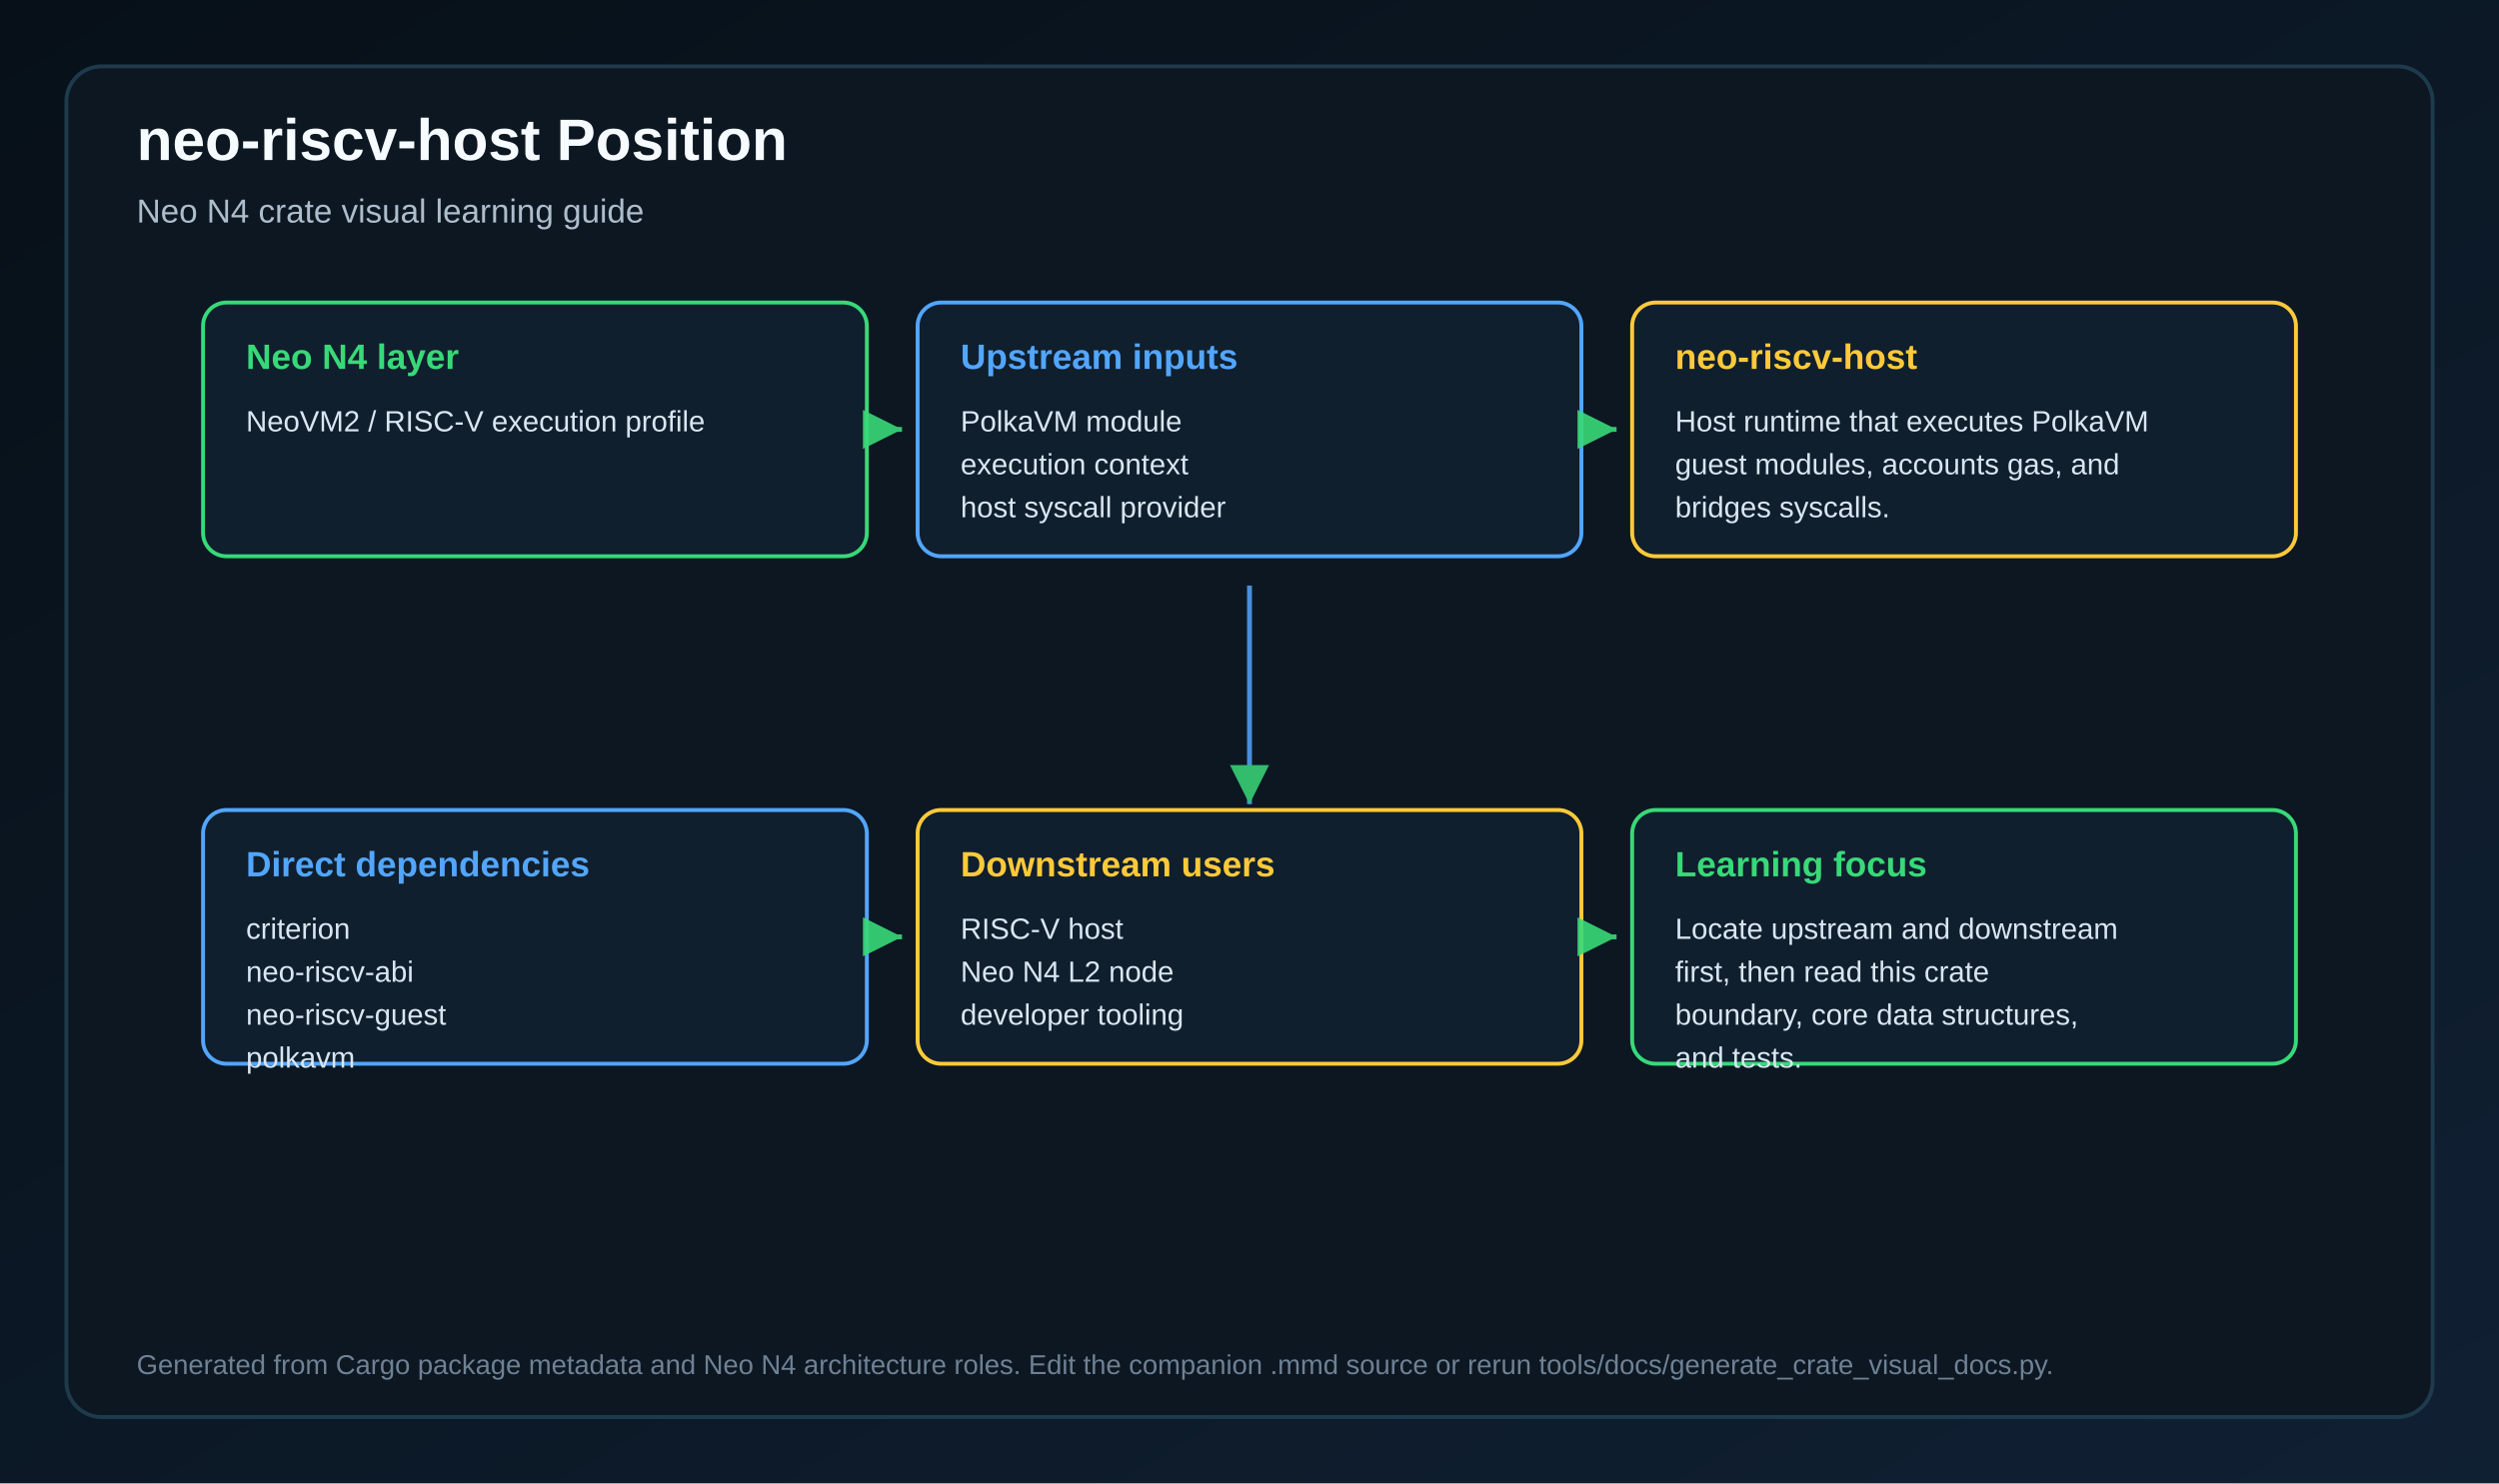
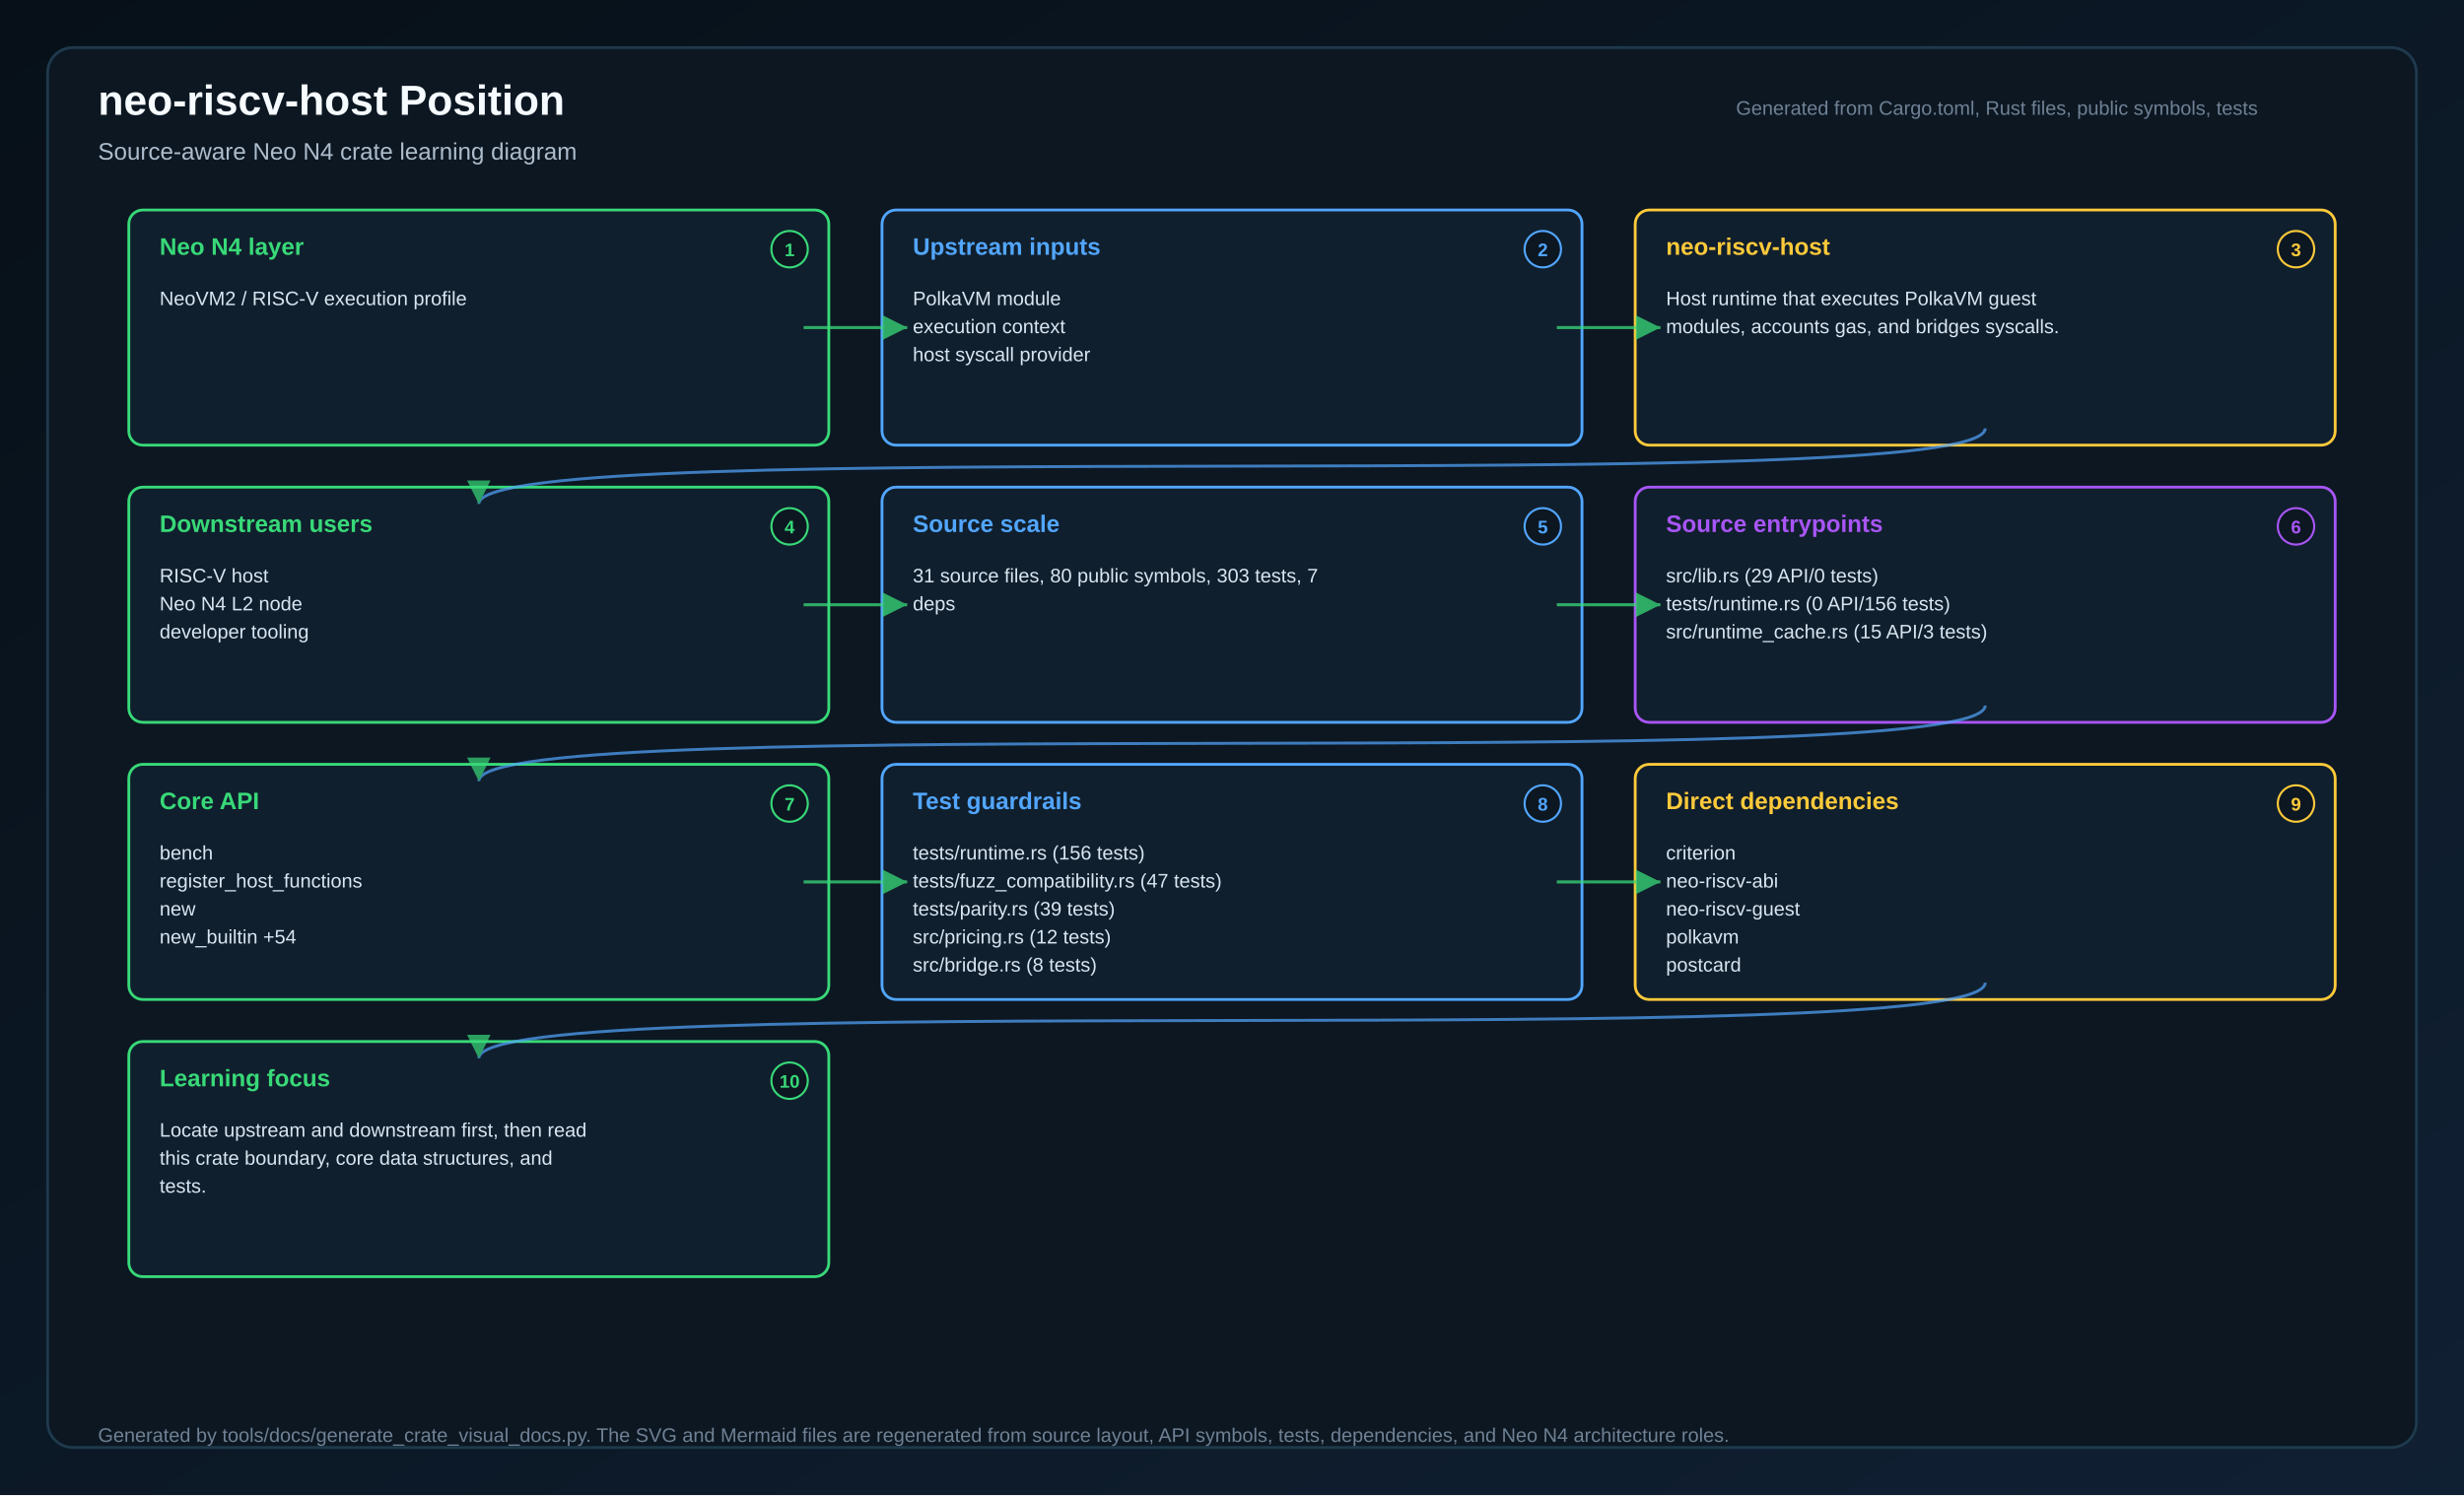
- <svg xmlns="http://www.w3.org/2000/svg" width="1280" height="760" viewBox="0 0 1280 760" role="img" aria-label="neo-riscv-host Position">
+ <svg xmlns="http://www.w3.org/2000/svg" width="1760" height="1068" viewBox="0 0 1760 1068" role="img" aria-label="neo-riscv-host Position">
  <defs>
    <linearGradient id="bg" x1="0" x2="1" y1="0" y2="1">
      <stop offset="0" stop-color="#071018" />
      <stop offset="1" stop-color="#102033" />
    </linearGradient>
    <marker id="arrow" markerWidth="12" markerHeight="12" refX="10" refY="6" orient="auto">
      <path d="M2,2 L10,6 L2,10 Z" fill="#38d978" />
    </marker>
  </defs>
-   <rect x="0" y="0" width="1280" height="760" fill="url(#bg)" />
-   <rect x="34" y="34" width="1212" height="692" rx="18" fill="#0c1722" stroke="#1e3a4d" stroke-width="2" />
+   <rect x="0" y="0" width="1760" height="1068" fill="url(#bg)" />
+   <rect x="34" y="34" width="1692" height="1000" rx="18" fill="#0c1722" stroke="#1e3a4d" stroke-width="2" />
  <text x="70" y="82" fill="#f6fbff" font-size="30" font-family="Segoe UI, Arial, sans-serif" font-weight="700">neo-riscv-host Position</text>
-   <text x="70" y="114" fill="#aebdcc" font-size="17" font-family="Segoe UI, Arial, sans-serif">Neo N4 crate visual learning guide</text>
-   <rect x="104" y="155" width="340" height="130" rx="12" fill="#101f2d" stroke="#38d978" stroke-width="2" />
-   <text x="126" y="189" fill="#38d978" font-size="18" font-family="Segoe UI, Arial, sans-serif" font-weight="700">Neo N4 layer</text>
-   <text x="126" y="221" fill="#d9e6f2" font-size="15" font-family="Segoe UI, Arial, sans-serif">NeoVM2 / RISC-V execution profile</text>
-   <rect x="470" y="155" width="340" height="130" rx="12" fill="#101f2d" stroke="#52a6ff" stroke-width="2" />
-   <text x="492" y="189" fill="#52a6ff" font-size="18" font-family="Segoe UI, Arial, sans-serif" font-weight="700">Upstream inputs</text>
-   <text x="492" y="221" fill="#d9e6f2" font-size="15" font-family="Segoe UI, Arial, sans-serif">PolkaVM module</text>
-   <text x="492" y="243" fill="#d9e6f2" font-size="15" font-family="Segoe UI, Arial, sans-serif">execution context</text>
-   <text x="492" y="265" fill="#d9e6f2" font-size="15" font-family="Segoe UI, Arial, sans-serif">host syscall provider</text>
-   <line x1="452" y1="220" x2="462" y2="220" stroke="#38d978" stroke-width="2.5" marker-end="url(#arrow)" opacity="0.9" />
-   <rect x="836" y="155" width="340" height="130" rx="12" fill="#101f2d" stroke="#ffca3a" stroke-width="2" />
-   <text x="858" y="189" fill="#ffca3a" font-size="18" font-family="Segoe UI, Arial, sans-serif" font-weight="700">neo-riscv-host</text>
-   <text x="858" y="221" fill="#d9e6f2" font-size="15" font-family="Segoe UI, Arial, sans-serif">Host runtime that executes PolkaVM</text>
-   <text x="858" y="243" fill="#d9e6f2" font-size="15" font-family="Segoe UI, Arial, sans-serif">guest modules, accounts gas, and</text>
-   <text x="858" y="265" fill="#d9e6f2" font-size="15" font-family="Segoe UI, Arial, sans-serif">bridges syscalls.</text>
-   <line x1="818" y1="220" x2="828" y2="220" stroke="#38d978" stroke-width="2.5" marker-end="url(#arrow)" opacity="0.9" />
-   <rect x="104" y="415" width="340" height="130" rx="12" fill="#101f2d" stroke="#52a6ff" stroke-width="2" />
-   <text x="126" y="449" fill="#52a6ff" font-size="18" font-family="Segoe UI, Arial, sans-serif" font-weight="700">Direct dependencies</text>
-   <text x="126" y="481" fill="#d9e6f2" font-size="15" font-family="Segoe UI, Arial, sans-serif">criterion</text>
-   <text x="126" y="503" fill="#d9e6f2" font-size="15" font-family="Segoe UI, Arial, sans-serif">neo-riscv-abi</text>
-   <text x="126" y="525" fill="#d9e6f2" font-size="15" font-family="Segoe UI, Arial, sans-serif">neo-riscv-guest</text>
-   <text x="126" y="547" fill="#d9e6f2" font-size="15" font-family="Segoe UI, Arial, sans-serif">polkavm</text>
-   <rect x="470" y="415" width="340" height="130" rx="12" fill="#101f2d" stroke="#ffca3a" stroke-width="2" />
-   <text x="492" y="449" fill="#ffca3a" font-size="18" font-family="Segoe UI, Arial, sans-serif" font-weight="700">Downstream users</text>
-   <text x="492" y="481" fill="#d9e6f2" font-size="15" font-family="Segoe UI, Arial, sans-serif">RISC-V host</text>
-   <text x="492" y="503" fill="#d9e6f2" font-size="15" font-family="Segoe UI, Arial, sans-serif">Neo N4 L2 node</text>
-   <text x="492" y="525" fill="#d9e6f2" font-size="15" font-family="Segoe UI, Arial, sans-serif">developer tooling</text>
-   <line x1="452" y1="480" x2="462" y2="480" stroke="#38d978" stroke-width="2.5" marker-end="url(#arrow)" opacity="0.9" />
-   <rect x="836" y="415" width="340" height="130" rx="12" fill="#101f2d" stroke="#38d978" stroke-width="2" />
-   <text x="858" y="449" fill="#38d978" font-size="18" font-family="Segoe UI, Arial, sans-serif" font-weight="700">Learning focus</text>
-   <text x="858" y="481" fill="#d9e6f2" font-size="15" font-family="Segoe UI, Arial, sans-serif">Locate upstream and downstream</text>
-   <text x="858" y="503" fill="#d9e6f2" font-size="15" font-family="Segoe UI, Arial, sans-serif">first, then read this crate</text>
-   <text x="858" y="525" fill="#d9e6f2" font-size="15" font-family="Segoe UI, Arial, sans-serif">boundary, core data structures,</text>
-   <text x="858" y="547" fill="#d9e6f2" font-size="15" font-family="Segoe UI, Arial, sans-serif">and tests.</text>
-   <line x1="818" y1="480" x2="828" y2="480" stroke="#38d978" stroke-width="2.5" marker-end="url(#arrow)" opacity="0.9" />
-   <path d="M640 300 C640 350 640 370 640 412" stroke="#52a6ff" stroke-width="2.5" fill="none" marker-end="url(#arrow)" opacity="0.85" />
-   <text x="70" y="704" fill="#6f8194" font-size="14" font-family="Segoe UI, Arial, sans-serif">Generated from Cargo package metadata and Neo N4 architecture roles. Edit the companion .mmd source or rerun tools/docs/generate_crate_visual_docs.py.</text>
+   <text x="70" y="114" fill="#aebdcc" font-size="17" font-family="Segoe UI, Arial, sans-serif">Source-aware Neo N4 crate learning diagram</text>
+   <text x="1240" y="82" fill="#6f8194" font-size="14" font-family="Segoe UI, Arial, sans-serif">Generated from Cargo.toml, Rust files, public symbols, tests</text>
+   <rect x="92" y="150" width="500" height="168" rx="10" fill="#101f2d" stroke="#38d978" stroke-width="2" />
+   <circle cx="564" cy="178" r="13" fill="#0c1722" stroke="#38d978" stroke-width="1.5" />
+   <text x="564" y="183" text-anchor="middle" fill="#38d978" font-size="13" font-family="Segoe UI, Arial, sans-serif" font-weight="700">1</text>
+   <text x="114" y="182" fill="#38d978" font-size="17" font-family="Segoe UI, Arial, sans-serif" font-weight="700">Neo N4 layer</text>
+   <text x="114" y="218" fill="#d9e6f2" font-size="14" font-family="Segoe UI, Arial, sans-serif">NeoVM2 / RISC-V execution profile</text>
+   <rect x="630" y="150" width="500" height="168" rx="10" fill="#101f2d" stroke="#52a6ff" stroke-width="2" />
+   <circle cx="1102" cy="178" r="13" fill="#0c1722" stroke="#52a6ff" stroke-width="1.5" />
+   <text x="1102" y="183" text-anchor="middle" fill="#52a6ff" font-size="13" font-family="Segoe UI, Arial, sans-serif" font-weight="700">2</text>
+   <text x="652" y="182" fill="#52a6ff" font-size="17" font-family="Segoe UI, Arial, sans-serif" font-weight="700">Upstream inputs</text>
+   <text x="652" y="218" fill="#d9e6f2" font-size="14" font-family="Segoe UI, Arial, sans-serif">PolkaVM module</text>
+   <text x="652" y="238" fill="#d9e6f2" font-size="14" font-family="Segoe UI, Arial, sans-serif">execution context</text>
+   <text x="652" y="258" fill="#d9e6f2" font-size="14" font-family="Segoe UI, Arial, sans-serif">host syscall provider</text>
+   <rect x="1168" y="150" width="500" height="168" rx="10" fill="#101f2d" stroke="#ffca3a" stroke-width="2" />
+   <circle cx="1640" cy="178" r="13" fill="#0c1722" stroke="#ffca3a" stroke-width="1.5" />
+   <text x="1640" y="183" text-anchor="middle" fill="#ffca3a" font-size="13" font-family="Segoe UI, Arial, sans-serif" font-weight="700">3</text>
+   <text x="1190" y="182" fill="#ffca3a" font-size="17" font-family="Segoe UI, Arial, sans-serif" font-weight="700">neo-riscv-host</text>
+   <text x="1190" y="218" fill="#d9e6f2" font-size="14" font-family="Segoe UI, Arial, sans-serif">Host runtime that executes PolkaVM guest</text>
+   <text x="1190" y="238" fill="#d9e6f2" font-size="14" font-family="Segoe UI, Arial, sans-serif">modules, accounts gas, and bridges syscalls.</text>
+   <rect x="92" y="348" width="500" height="168" rx="10" fill="#101f2d" stroke="#38d978" stroke-width="2" />
+   <circle cx="564" cy="376" r="13" fill="#0c1722" stroke="#38d978" stroke-width="1.5" />
+   <text x="564" y="381" text-anchor="middle" fill="#38d978" font-size="13" font-family="Segoe UI, Arial, sans-serif" font-weight="700">4</text>
+   <text x="114" y="380" fill="#38d978" font-size="17" font-family="Segoe UI, Arial, sans-serif" font-weight="700">Downstream users</text>
+   <text x="114" y="416" fill="#d9e6f2" font-size="14" font-family="Segoe UI, Arial, sans-serif">RISC-V host</text>
+   <text x="114" y="436" fill="#d9e6f2" font-size="14" font-family="Segoe UI, Arial, sans-serif">Neo N4 L2 node</text>
+   <text x="114" y="456" fill="#d9e6f2" font-size="14" font-family="Segoe UI, Arial, sans-serif">developer tooling</text>
+   <rect x="630" y="348" width="500" height="168" rx="10" fill="#101f2d" stroke="#52a6ff" stroke-width="2" />
+   <circle cx="1102" cy="376" r="13" fill="#0c1722" stroke="#52a6ff" stroke-width="1.5" />
+   <text x="1102" y="381" text-anchor="middle" fill="#52a6ff" font-size="13" font-family="Segoe UI, Arial, sans-serif" font-weight="700">5</text>
+   <text x="652" y="380" fill="#52a6ff" font-size="17" font-family="Segoe UI, Arial, sans-serif" font-weight="700">Source scale</text>
+   <text x="652" y="416" fill="#d9e6f2" font-size="14" font-family="Segoe UI, Arial, sans-serif">31 source files, 80 public symbols, 303 tests, 7</text>
+   <text x="652" y="436" fill="#d9e6f2" font-size="14" font-family="Segoe UI, Arial, sans-serif">deps</text>
+   <rect x="1168" y="348" width="500" height="168" rx="10" fill="#101f2d" stroke="#a855f7" stroke-width="2" />
+   <circle cx="1640" cy="376" r="13" fill="#0c1722" stroke="#a855f7" stroke-width="1.5" />
+   <text x="1640" y="381" text-anchor="middle" fill="#a855f7" font-size="13" font-family="Segoe UI, Arial, sans-serif" font-weight="700">6</text>
+   <text x="1190" y="380" fill="#a855f7" font-size="17" font-family="Segoe UI, Arial, sans-serif" font-weight="700">Source entrypoints</text>
+   <text x="1190" y="416" fill="#d9e6f2" font-size="14" font-family="Segoe UI, Arial, sans-serif">src/lib.rs (29 API/0 tests)</text>
+   <text x="1190" y="436" fill="#d9e6f2" font-size="14" font-family="Segoe UI, Arial, sans-serif">tests/runtime.rs (0 API/156 tests)</text>
+   <text x="1190" y="456" fill="#d9e6f2" font-size="14" font-family="Segoe UI, Arial, sans-serif">src/runtime_cache.rs (15 API/3 tests)</text>
+   <rect x="92" y="546" width="500" height="168" rx="10" fill="#101f2d" stroke="#38d978" stroke-width="2" />
+   <circle cx="564" cy="574" r="13" fill="#0c1722" stroke="#38d978" stroke-width="1.5" />
+   <text x="564" y="579" text-anchor="middle" fill="#38d978" font-size="13" font-family="Segoe UI, Arial, sans-serif" font-weight="700">7</text>
+   <text x="114" y="578" fill="#38d978" font-size="17" font-family="Segoe UI, Arial, sans-serif" font-weight="700">Core API</text>
+   <text x="114" y="614" fill="#d9e6f2" font-size="14" font-family="Segoe UI, Arial, sans-serif">bench</text>
+   <text x="114" y="634" fill="#d9e6f2" font-size="14" font-family="Segoe UI, Arial, sans-serif">register_host_functions</text>
+   <text x="114" y="654" fill="#d9e6f2" font-size="14" font-family="Segoe UI, Arial, sans-serif">new</text>
+   <text x="114" y="674" fill="#d9e6f2" font-size="14" font-family="Segoe UI, Arial, sans-serif">new_builtin +54</text>
+   <rect x="630" y="546" width="500" height="168" rx="10" fill="#101f2d" stroke="#52a6ff" stroke-width="2" />
+   <circle cx="1102" cy="574" r="13" fill="#0c1722" stroke="#52a6ff" stroke-width="1.5" />
+   <text x="1102" y="579" text-anchor="middle" fill="#52a6ff" font-size="13" font-family="Segoe UI, Arial, sans-serif" font-weight="700">8</text>
+   <text x="652" y="578" fill="#52a6ff" font-size="17" font-family="Segoe UI, Arial, sans-serif" font-weight="700">Test guardrails</text>
+   <text x="652" y="614" fill="#d9e6f2" font-size="14" font-family="Segoe UI, Arial, sans-serif">tests/runtime.rs (156 tests)</text>
+   <text x="652" y="634" fill="#d9e6f2" font-size="14" font-family="Segoe UI, Arial, sans-serif">tests/fuzz_compatibility.rs (47 tests)</text>
+   <text x="652" y="654" fill="#d9e6f2" font-size="14" font-family="Segoe UI, Arial, sans-serif">tests/parity.rs (39 tests)</text>
+   <text x="652" y="674" fill="#d9e6f2" font-size="14" font-family="Segoe UI, Arial, sans-serif">src/pricing.rs (12 tests)</text>
+   <text x="652" y="694" fill="#d9e6f2" font-size="14" font-family="Segoe UI, Arial, sans-serif">src/bridge.rs (8 tests)</text>
+   <rect x="1168" y="546" width="500" height="168" rx="10" fill="#101f2d" stroke="#ffca3a" stroke-width="2" />
+   <circle cx="1640" cy="574" r="13" fill="#0c1722" stroke="#ffca3a" stroke-width="1.5" />
+   <text x="1640" y="579" text-anchor="middle" fill="#ffca3a" font-size="13" font-family="Segoe UI, Arial, sans-serif" font-weight="700">9</text>
+   <text x="1190" y="578" fill="#ffca3a" font-size="17" font-family="Segoe UI, Arial, sans-serif" font-weight="700">Direct dependencies</text>
+   <text x="1190" y="614" fill="#d9e6f2" font-size="14" font-family="Segoe UI, Arial, sans-serif">criterion</text>
+   <text x="1190" y="634" fill="#d9e6f2" font-size="14" font-family="Segoe UI, Arial, sans-serif">neo-riscv-abi</text>
+   <text x="1190" y="654" fill="#d9e6f2" font-size="14" font-family="Segoe UI, Arial, sans-serif">neo-riscv-guest</text>
+   <text x="1190" y="674" fill="#d9e6f2" font-size="14" font-family="Segoe UI, Arial, sans-serif">polkavm</text>
+   <text x="1190" y="694" fill="#d9e6f2" font-size="14" font-family="Segoe UI, Arial, sans-serif">postcard</text>
+   <rect x="92" y="744" width="500" height="168" rx="10" fill="#101f2d" stroke="#38d978" stroke-width="2" />
+   <circle cx="564" cy="772" r="13" fill="#0c1722" stroke="#38d978" stroke-width="1.5" />
+   <text x="564" y="777" text-anchor="middle" fill="#38d978" font-size="13" font-family="Segoe UI, Arial, sans-serif" font-weight="700">10</text>
+   <text x="114" y="776" fill="#38d978" font-size="17" font-family="Segoe UI, Arial, sans-serif" font-weight="700">Learning focus</text>
+   <text x="114" y="812" fill="#d9e6f2" font-size="14" font-family="Segoe UI, Arial, sans-serif">Locate upstream and downstream first, then read</text>
+   <text x="114" y="832" fill="#d9e6f2" font-size="14" font-family="Segoe UI, Arial, sans-serif">this crate boundary, core data structures, and</text>
+   <text x="114" y="852" fill="#d9e6f2" font-size="14" font-family="Segoe UI, Arial, sans-serif">tests.</text>
+   <line x1="574" y1="234" x2="648" y2="234" stroke="#38d978" stroke-width="2.2" marker-end="url(#arrow)" opacity="0.75" />
+   <line x1="1112" y1="234" x2="1186" y2="234" stroke="#38d978" stroke-width="2.2" marker-end="url(#arrow)" opacity="0.75" />
+   <line x1="574" y1="432" x2="648" y2="432" stroke="#38d978" stroke-width="2.2" marker-end="url(#arrow)" opacity="0.75" />
+   <line x1="1112" y1="432" x2="1186" y2="432" stroke="#38d978" stroke-width="2.2" marker-end="url(#arrow)" opacity="0.75" />
+   <line x1="574" y1="630" x2="648" y2="630" stroke="#38d978" stroke-width="2.2" marker-end="url(#arrow)" opacity="0.75" />
+   <line x1="1112" y1="630" x2="1186" y2="630" stroke="#38d978" stroke-width="2.2" marker-end="url(#arrow)" opacity="0.75" />
+   <path d="M1418 306 C1418 358, 342 308, 342 360" stroke="#52a6ff" stroke-width="2.1" fill="none" marker-end="url(#arrow)" opacity="0.7" />
+   <path d="M1418 504 C1418 556, 342 506, 342 558" stroke="#52a6ff" stroke-width="2.1" fill="none" marker-end="url(#arrow)" opacity="0.7" />
+   <path d="M1418 702 C1418 754, 342 704, 342 756" stroke="#52a6ff" stroke-width="2.1" fill="none" marker-end="url(#arrow)" opacity="0.7" />
+   <text x="70" y="1030" fill="#6f8194" font-size="14" font-family="Segoe UI, Arial, sans-serif">Generated by tools/docs/generate_crate_visual_docs.py. The SVG and Mermaid files are regenerated from source layout, API symbols, tests, dependencies, and Neo N4 architecture roles.</text>
</svg>
